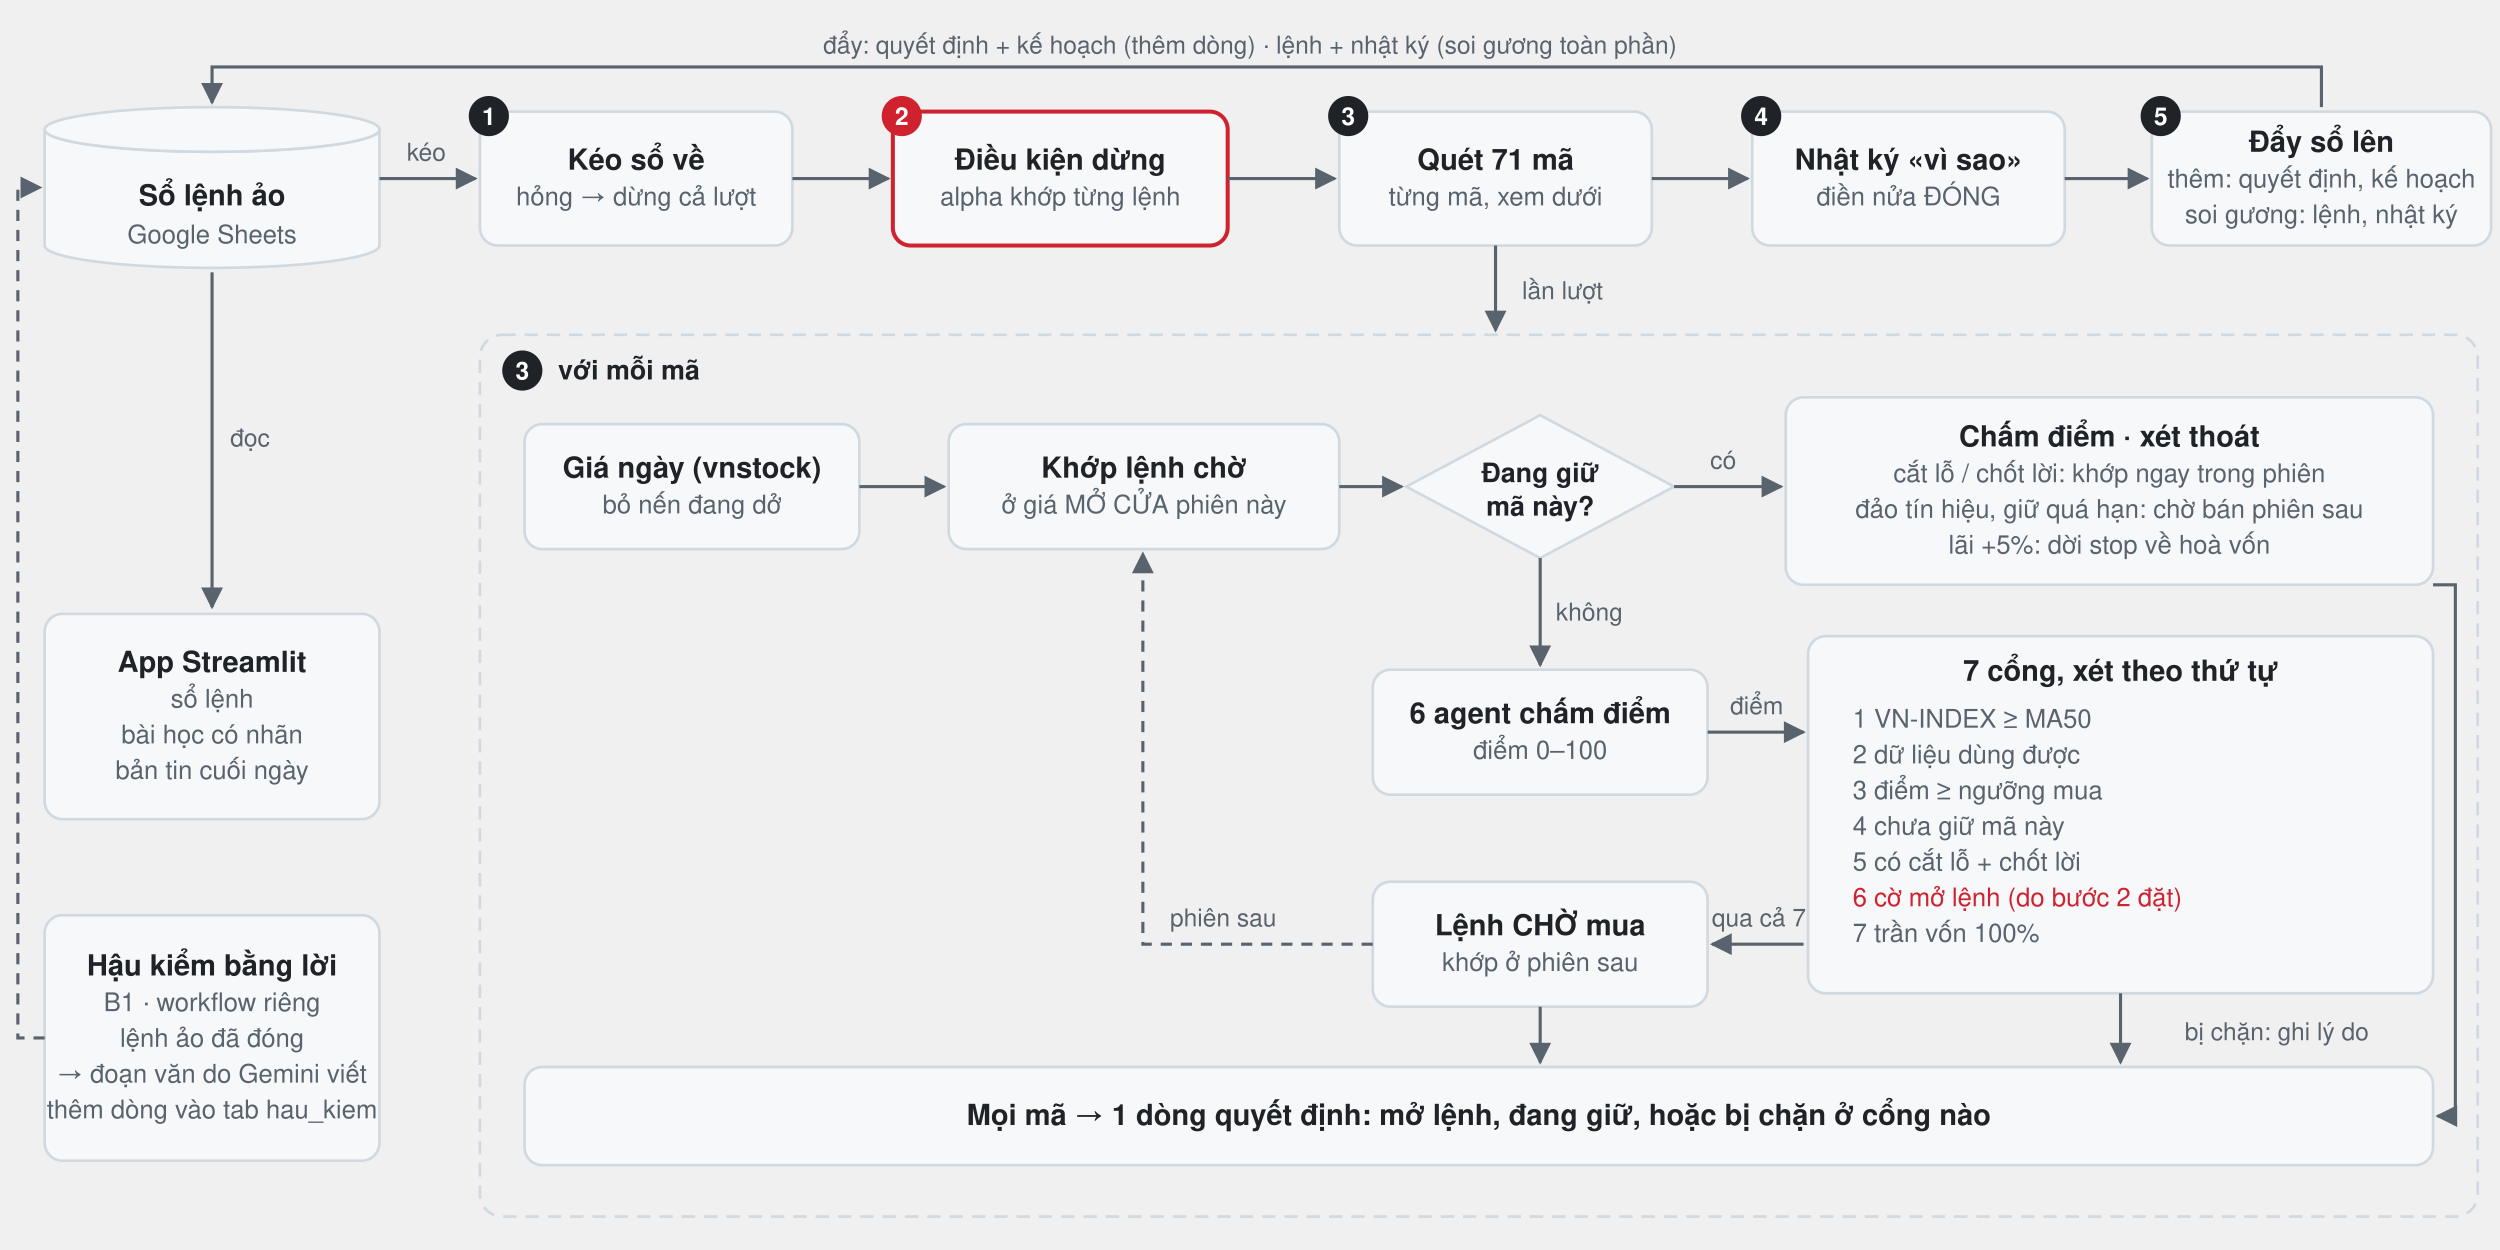
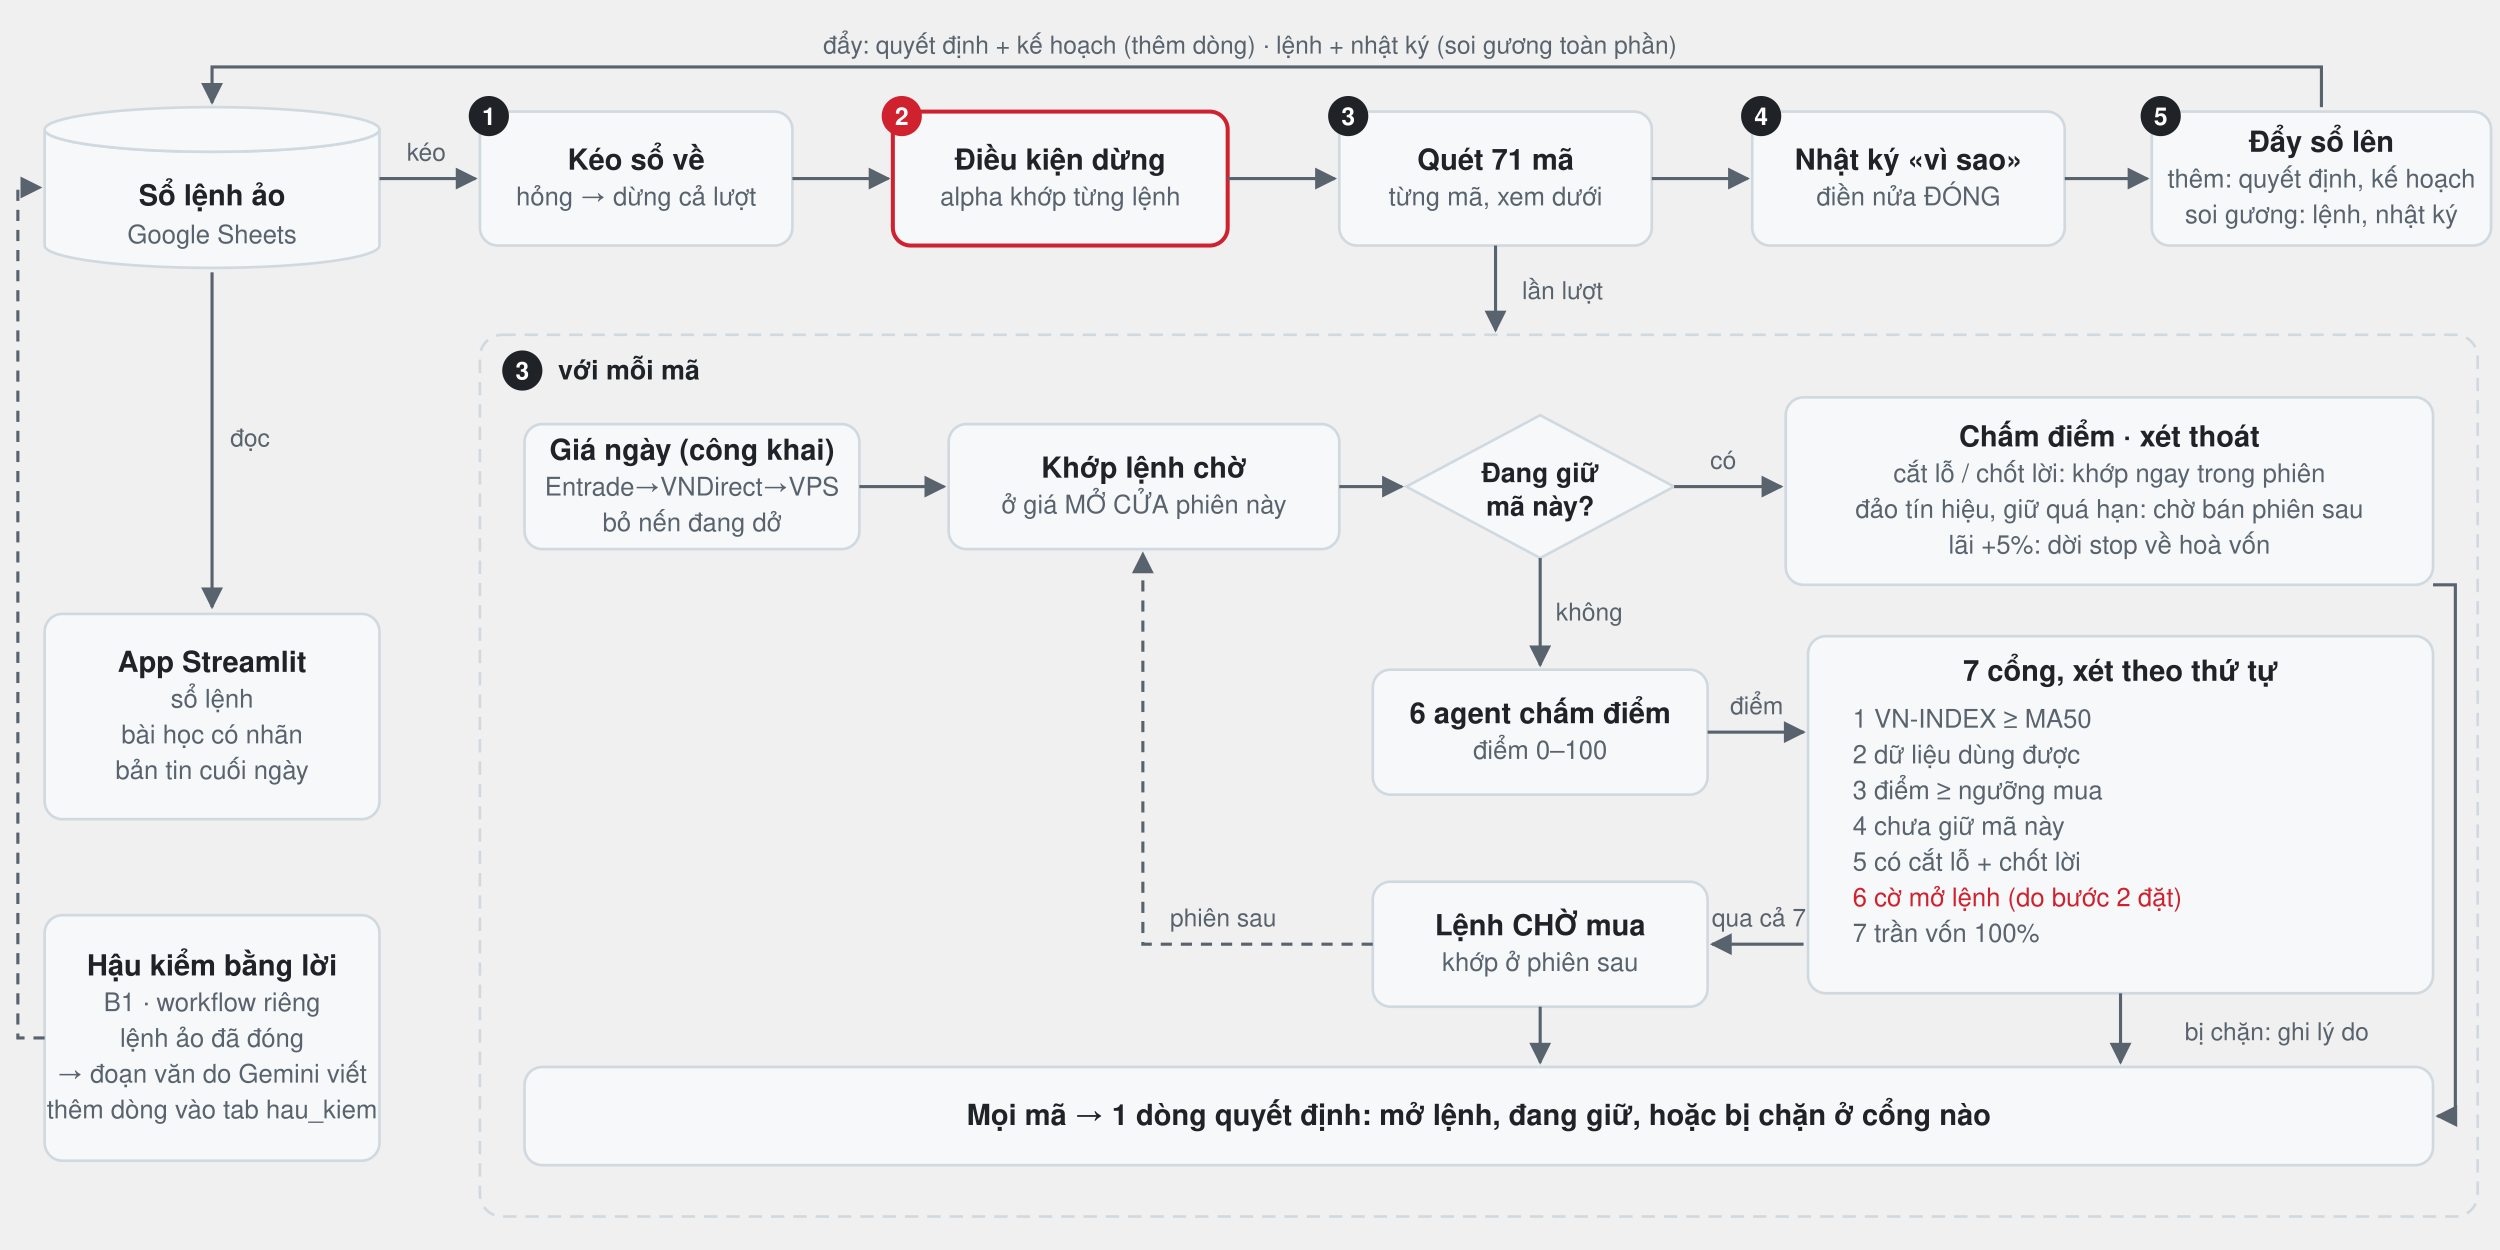
<svg xmlns="http://www.w3.org/2000/svg" viewBox="0 0 1120 560" width="1120" height="560" role="img" font-family="-apple-system,'Segoe UI',Helvetica,Arial,sans-serif" aria-label="Một lượt quét: kéo sổ từ Google Sheets, xét điều kiện dừng, quét 71 mã (khớp lệnh chờ ở giá mở cửa, xét thoát nếu đang giữ, nếu không thì chấm điểm và qua 7 cổng thành lệnh chờ khớp ở phiên sau), điền nhật ký, đẩy sổ lên (quyết định và kế hoạch thêm dòng, lệnh và nhật ký soi gương); hậu kiểm bằng lời (B1) chạy ở workflow riêng và thêm dòng vào tab hau_kiem; app đọc sổ.">
  <defs>
    <marker id="mui" viewBox="0 0 10 10" refX="9" refY="5" markerWidth="7" markerHeight="7" orient="auto-start-reverse">
      <path d="M0,0 L10,5 L0,10 z" fill="#59636e" />
    </marker>
  </defs>
  <path d="M20,58 a75,10 0 0,0 150,0 v52 a75,10 0 0,1 -150,0 z" fill="#f6f8fa" stroke="#d1d9e0" stroke-width="1.2" />
  <ellipse cx="95" cy="58" rx="75" ry="10" fill="#f6f8fa" stroke="#d1d9e0" stroke-width="1.2" />
  <text x="95" y="92" font-size="13" text-anchor="middle" font-weight="600" fill="#1f2328">Sổ lệnh ảo</text>
  <text x="95" y="109" font-size="11.5" text-anchor="middle" fill="#59636e">Google Sheets</text>
  <line x1="95" y1="122" x2="95" y2="272" stroke="#59636e" stroke-width="1.4" marker-end="url(#mui)" />
  <text x="112" y="200" font-size="11" text-anchor="middle" fill="#59636e">đọc</text>
  <rect x="20" y="275" width="150" height="92" rx="8" fill="#f6f8fa" stroke="#d1d9e0" stroke-width="1.2" />
  <text x="95.0" y="301.0" font-size="13" text-anchor="middle" font-weight="600" fill="#1f2328">App Streamlit</text>
  <text x="95.0" y="317.0" font-size="11.5" text-anchor="middle" fill="#59636e">sổ lệnh</text>
  <text x="95.0" y="333.0" font-size="11.5" text-anchor="middle" fill="#59636e">bài học có nhãn</text>
  <text x="95.0" y="349.0" font-size="11.5" text-anchor="middle" fill="#59636e">bản tin cuối ngày</text>
  <rect x="20" y="410" width="150" height="110" rx="8" fill="#f6f8fa" stroke="#d1d9e0" stroke-width="1.2" />
  <text x="95.0" y="437.0" font-size="13" text-anchor="middle" font-weight="600" fill="#1f2328">Hậu kiểm bằng lời</text>
  <text x="95.0" y="453.0" font-size="11.5" text-anchor="middle" fill="#59636e">B1 · workflow riêng</text>
  <text x="95.0" y="469.0" font-size="11.5" text-anchor="middle" fill="#59636e">lệnh ảo đã đóng</text>
  <text x="95.0" y="485.0" font-size="11.5" text-anchor="middle" fill="#59636e">→ đoạn văn do Gemini viết</text>
  <text x="95.0" y="501.0" font-size="11.5" text-anchor="middle" fill="#59636e">thêm dòng vào tab hau_kiem</text>
  <polyline points="20,465 8,465 8,84 18,84" fill="none" stroke="#59636e" stroke-width="1.4" stroke-dasharray="5 4" marker-end="url(#mui)" />
  <rect x="215" y="50" width="140" height="60" rx="8" fill="#f6f8fa" stroke="#d1d9e0" stroke-width="1.2" />
  <text x="285.0" y="76.0" font-size="13" text-anchor="middle" font-weight="600" fill="#1f2328">Kéo sổ về</text>
  <text x="285.0" y="92.0" font-size="11.5" text-anchor="middle" fill="#59636e">hỏng → dừng cả lượt</text>
  <circle cx="219" cy="52" r="9" fill="#1f2328" />
  <text x="219" y="56" font-size="11" font-weight="700" text-anchor="middle" fill="#ffffff">1</text>
  <rect x="400" y="50" width="150" height="60" rx="8" fill="#f6f8fa" stroke="#cf222e" stroke-width="1.8" />
  <text x="475.0" y="76.0" font-size="13" text-anchor="middle" font-weight="600" fill="#1f2328">Điều kiện dừng</text>
  <text x="475.0" y="92.0" font-size="11.5" text-anchor="middle" fill="#59636e">alpha khớp từng lệnh</text>
  <circle cx="404" cy="52" r="9" fill="#cf222e" />
  <text x="404" y="56" font-size="11" font-weight="700" text-anchor="middle" fill="#ffffff">2</text>
  <rect x="600" y="50" width="140" height="60" rx="8" fill="#f6f8fa" stroke="#d1d9e0" stroke-width="1.2" />
  <text x="670.0" y="76.0" font-size="13" text-anchor="middle" font-weight="600" fill="#1f2328">Quét 71 mã</text>
  <text x="670.0" y="92.0" font-size="11.5" text-anchor="middle" fill="#59636e">từng mã, xem dưới</text>
  <circle cx="604" cy="52" r="9" fill="#1f2328" />
  <text x="604" y="56" font-size="11" font-weight="700" text-anchor="middle" fill="#ffffff">3</text>
  <rect x="785" y="50" width="140" height="60" rx="8" fill="#f6f8fa" stroke="#d1d9e0" stroke-width="1.2" />
  <text x="855.0" y="76.0" font-size="13" text-anchor="middle" font-weight="600" fill="#1f2328">Nhật ký «vì sao»</text>
  <text x="855.0" y="92.0" font-size="11.5" text-anchor="middle" fill="#59636e">điền nửa ĐÓNG</text>
  <circle cx="789" cy="52" r="9" fill="#1f2328" />
  <text x="789" y="56" font-size="11" font-weight="700" text-anchor="middle" fill="#ffffff">4</text>
  <rect x="964" y="50" width="152" height="60" rx="8" fill="#f6f8fa" stroke="#d1d9e0" stroke-width="1.2" />
  <text x="1040.0" y="68.0" font-size="13" text-anchor="middle" font-weight="600" fill="#1f2328">Đẩy sổ lên</text>
  <text x="1040.0" y="84.0" font-size="11.5" text-anchor="middle" fill="#59636e">thêm: quyết định, kế hoạch</text>
  <text x="1040.0" y="100.0" font-size="11.5" text-anchor="middle" fill="#59636e">soi gương: lệnh, nhật ký</text>
  <circle cx="968" cy="52" r="9" fill="#1f2328" />
  <text x="968" y="56" font-size="11" font-weight="700" text-anchor="middle" fill="#ffffff">5</text>
  <line x1="170" y1="80" x2="213" y2="80" stroke="#59636e" stroke-width="1.4" marker-end="url(#mui)" />
  <text x="191" y="72" font-size="11" text-anchor="middle" fill="#59636e">kéo</text>
  <line x1="355" y1="80" x2="398" y2="80" stroke="#59636e" stroke-width="1.4" marker-end="url(#mui)" />
  <line x1="550" y1="80" x2="598" y2="80" stroke="#59636e" stroke-width="1.4" marker-end="url(#mui)" />
  <line x1="740" y1="80" x2="783" y2="80" stroke="#59636e" stroke-width="1.4" marker-end="url(#mui)" />
  <line x1="925" y1="80" x2="962" y2="80" stroke="#59636e" stroke-width="1.4" marker-end="url(#mui)" />
  <polyline points="1040,48 1040,30 95,30 95,46" fill="none" stroke="#59636e" stroke-width="1.4" marker-end="url(#mui)" />
  <text x="560" y="24" font-size="11" text-anchor="middle" fill="#59636e">đẩy: quyết định + kế hoạch (thêm dòng) · lệnh + nhật ký (soi gương toàn phần)</text>
  <rect x="215" y="150" width="895" height="395" rx="10" fill="none" stroke="#d1d9e0" stroke-width="1.2" stroke-dasharray="6 4" />
  <circle cx="234" cy="166" r="9" fill="#1f2328" />
  <text x="234" y="170" font-size="11" font-weight="700" text-anchor="middle" fill="#ffffff">3</text>
  <text x="250" y="170" font-size="12" text-anchor="start" font-weight="600" fill="#1f2328">với mỗi mã</text>
  <line x1="670" y1="110" x2="670" y2="148" stroke="#59636e" stroke-width="1.4" marker-end="url(#mui)" />
  <text x="700" y="134" font-size="11" text-anchor="middle" fill="#59636e">lần lượt</text>
  <rect x="235" y="190" width="150" height="56" rx="8" fill="#f6f8fa" stroke="#d1d9e0" stroke-width="1.2" />
-   <text x="310.0" y="214.0" font-size="13" text-anchor="middle" font-weight="600" fill="#1f2328">Giá ngày (vnstock)</text>
-   <text x="310.0" y="230.0" font-size="11.5" text-anchor="middle" fill="#59636e">bỏ nến đang dở</text>
+   <text x="310.0" y="206.0" font-size="13" text-anchor="middle" font-weight="600" fill="#1f2328">Giá ngày (công khai)</text>
+   <text x="310.0" y="222.0" font-size="11.5" text-anchor="middle" fill="#59636e">Entrade→VNDirect→VPS</text>
+   <text x="310.0" y="238.0" font-size="11.5" text-anchor="middle" fill="#59636e">bỏ nến đang dở</text>
  <rect x="425" y="190" width="175" height="56" rx="8" fill="#f6f8fa" stroke="#d1d9e0" stroke-width="1.2" />
  <text x="512.5" y="214.0" font-size="13" text-anchor="middle" font-weight="600" fill="#1f2328">Khớp lệnh chờ</text>
  <text x="512.5" y="230.0" font-size="11.5" text-anchor="middle" fill="#59636e">ở giá MỞ CỬA phiên này</text>
  <line x1="385" y1="218" x2="423" y2="218" stroke="#59636e" stroke-width="1.4" marker-end="url(#mui)" />
  <polygon points="690,186 750,218 690,250 630,218" fill="#f6f8fa" stroke="#d1d9e0" stroke-width="1.2" />
  <text x="690" y="216" font-size="12" text-anchor="middle" font-weight="600" fill="#1f2328">Đang giữ</text>
  <text x="690" y="231" font-size="12" text-anchor="middle" font-weight="600" fill="#1f2328">mã này?</text>
  <line x1="600" y1="218" x2="628" y2="218" stroke="#59636e" stroke-width="1.4" marker-end="url(#mui)" />
  <rect x="800" y="178" width="290" height="84" rx="8" fill="#f6f8fa" stroke="#d1d9e0" stroke-width="1.2" />
  <text x="945.0" y="200.0" font-size="13" text-anchor="middle" font-weight="600" fill="#1f2328">Chấm điểm · xét thoát</text>
  <text x="945.0" y="216.0" font-size="11.5" text-anchor="middle" fill="#59636e">cắt lỗ / chốt lời: khớp ngay trong phiên</text>
  <text x="945.0" y="232.0" font-size="11.5" text-anchor="middle" fill="#59636e">đảo tín hiệu, giữ quá hạn: chờ bán phiên sau</text>
  <text x="945.0" y="248.0" font-size="11.5" text-anchor="middle" fill="#59636e">lãi +5%: dời stop về hoà vốn</text>
  <line x1="750" y1="218" x2="798" y2="218" stroke="#59636e" stroke-width="1.4" marker-end="url(#mui)" />
  <text x="772" y="210" font-size="11" text-anchor="middle" fill="#59636e">có</text>
  <rect x="615" y="300" width="150" height="56" rx="8" fill="#f6f8fa" stroke="#d1d9e0" stroke-width="1.2" />
  <text x="690.0" y="324.0" font-size="13" text-anchor="middle" font-weight="600" fill="#1f2328">6 agent chấm điểm</text>
  <text x="690.0" y="340.0" font-size="11.5" text-anchor="middle" fill="#59636e">điểm 0–100</text>
  <line x1="690" y1="250" x2="690" y2="298" stroke="#59636e" stroke-width="1.4" marker-end="url(#mui)" />
  <text x="712" y="278" font-size="11" text-anchor="middle" fill="#59636e">không</text>
  <rect x="810" y="285" width="280" height="160" rx="8" fill="#f6f8fa" stroke="#d1d9e0" stroke-width="1.2" />
  <text x="950" y="305" font-size="13" text-anchor="middle" font-weight="600" fill="#1f2328">7 cổng, xét theo thứ tự</text>
  <text x="830" y="326" font-size="11.5" text-anchor="start" fill="#59636e">1  VN-INDEX ≥ MA50</text>
  <text x="830" y="342" font-size="11.5" text-anchor="start" fill="#59636e">2  dữ liệu dùng được</text>
  <text x="830" y="358" font-size="11.5" text-anchor="start" fill="#59636e">3  điểm ≥ ngưỡng mua</text>
  <text x="830" y="374" font-size="11.5" text-anchor="start" fill="#59636e">4  chưa giữ mã này</text>
  <text x="830" y="390" font-size="11.5" text-anchor="start" fill="#59636e">5  có cắt lỗ + chốt lời</text>
  <text x="830" y="406" font-size="11.5" text-anchor="start" fill="#cf222e">6  cờ mở lệnh (do bước 2 đặt)</text>
  <text x="830" y="422" font-size="11.5" text-anchor="start" fill="#59636e">7  trần vốn 100%</text>
  <line x1="765" y1="328" x2="808" y2="328" stroke="#59636e" stroke-width="1.4" marker-end="url(#mui)" />
  <text x="787" y="320" font-size="11" text-anchor="middle" fill="#59636e">điểm</text>
  <rect x="615" y="395" width="150" height="56" rx="8" fill="#f6f8fa" stroke="#d1d9e0" stroke-width="1.2" />
  <text x="690.0" y="419.0" font-size="13" text-anchor="middle" font-weight="600" fill="#1f2328">Lệnh CHỜ mua</text>
  <text x="690.0" y="435.0" font-size="11.5" text-anchor="middle" fill="#59636e">khớp ở phiên sau</text>
  <line x1="808" y1="423" x2="767" y2="423" stroke="#59636e" stroke-width="1.4" marker-end="url(#mui)" />
  <text x="788" y="415" font-size="11" text-anchor="middle" fill="#59636e">qua cả 7</text>
  <polyline points="615,423 512,423 512,248" fill="none" stroke="#59636e" stroke-width="1.4" stroke-dasharray="5 4" marker-end="url(#mui)" />
  <text x="548" y="415" font-size="11" text-anchor="middle" fill="#59636e">phiên sau</text>
  <rect x="235" y="478" width="855" height="44" rx="8" fill="#f6f8fa" stroke="#d1d9e0" stroke-width="1.2" />
  <text x="662.5" y="504.0" font-size="13" text-anchor="middle" font-weight="600" fill="#1f2328">Mọi mã → 1 dòng quyết định: mở lệnh, đang giữ, hoặc bị chặn ở cổng nào</text>
  <line x1="950" y1="445" x2="950" y2="476" stroke="#59636e" stroke-width="1.4" marker-end="url(#mui)" />
  <text x="1020" y="466" font-size="11" text-anchor="middle" fill="#59636e">bị chặn: ghi lý do</text>
  <line x1="690" y1="451" x2="690" y2="476" stroke="#59636e" stroke-width="1.4" marker-end="url(#mui)" />
  <polyline points="1090,262 1100,262 1100,500 1092,500" fill="none" stroke="#59636e" stroke-width="1.4" marker-end="url(#mui)" />
</svg>
